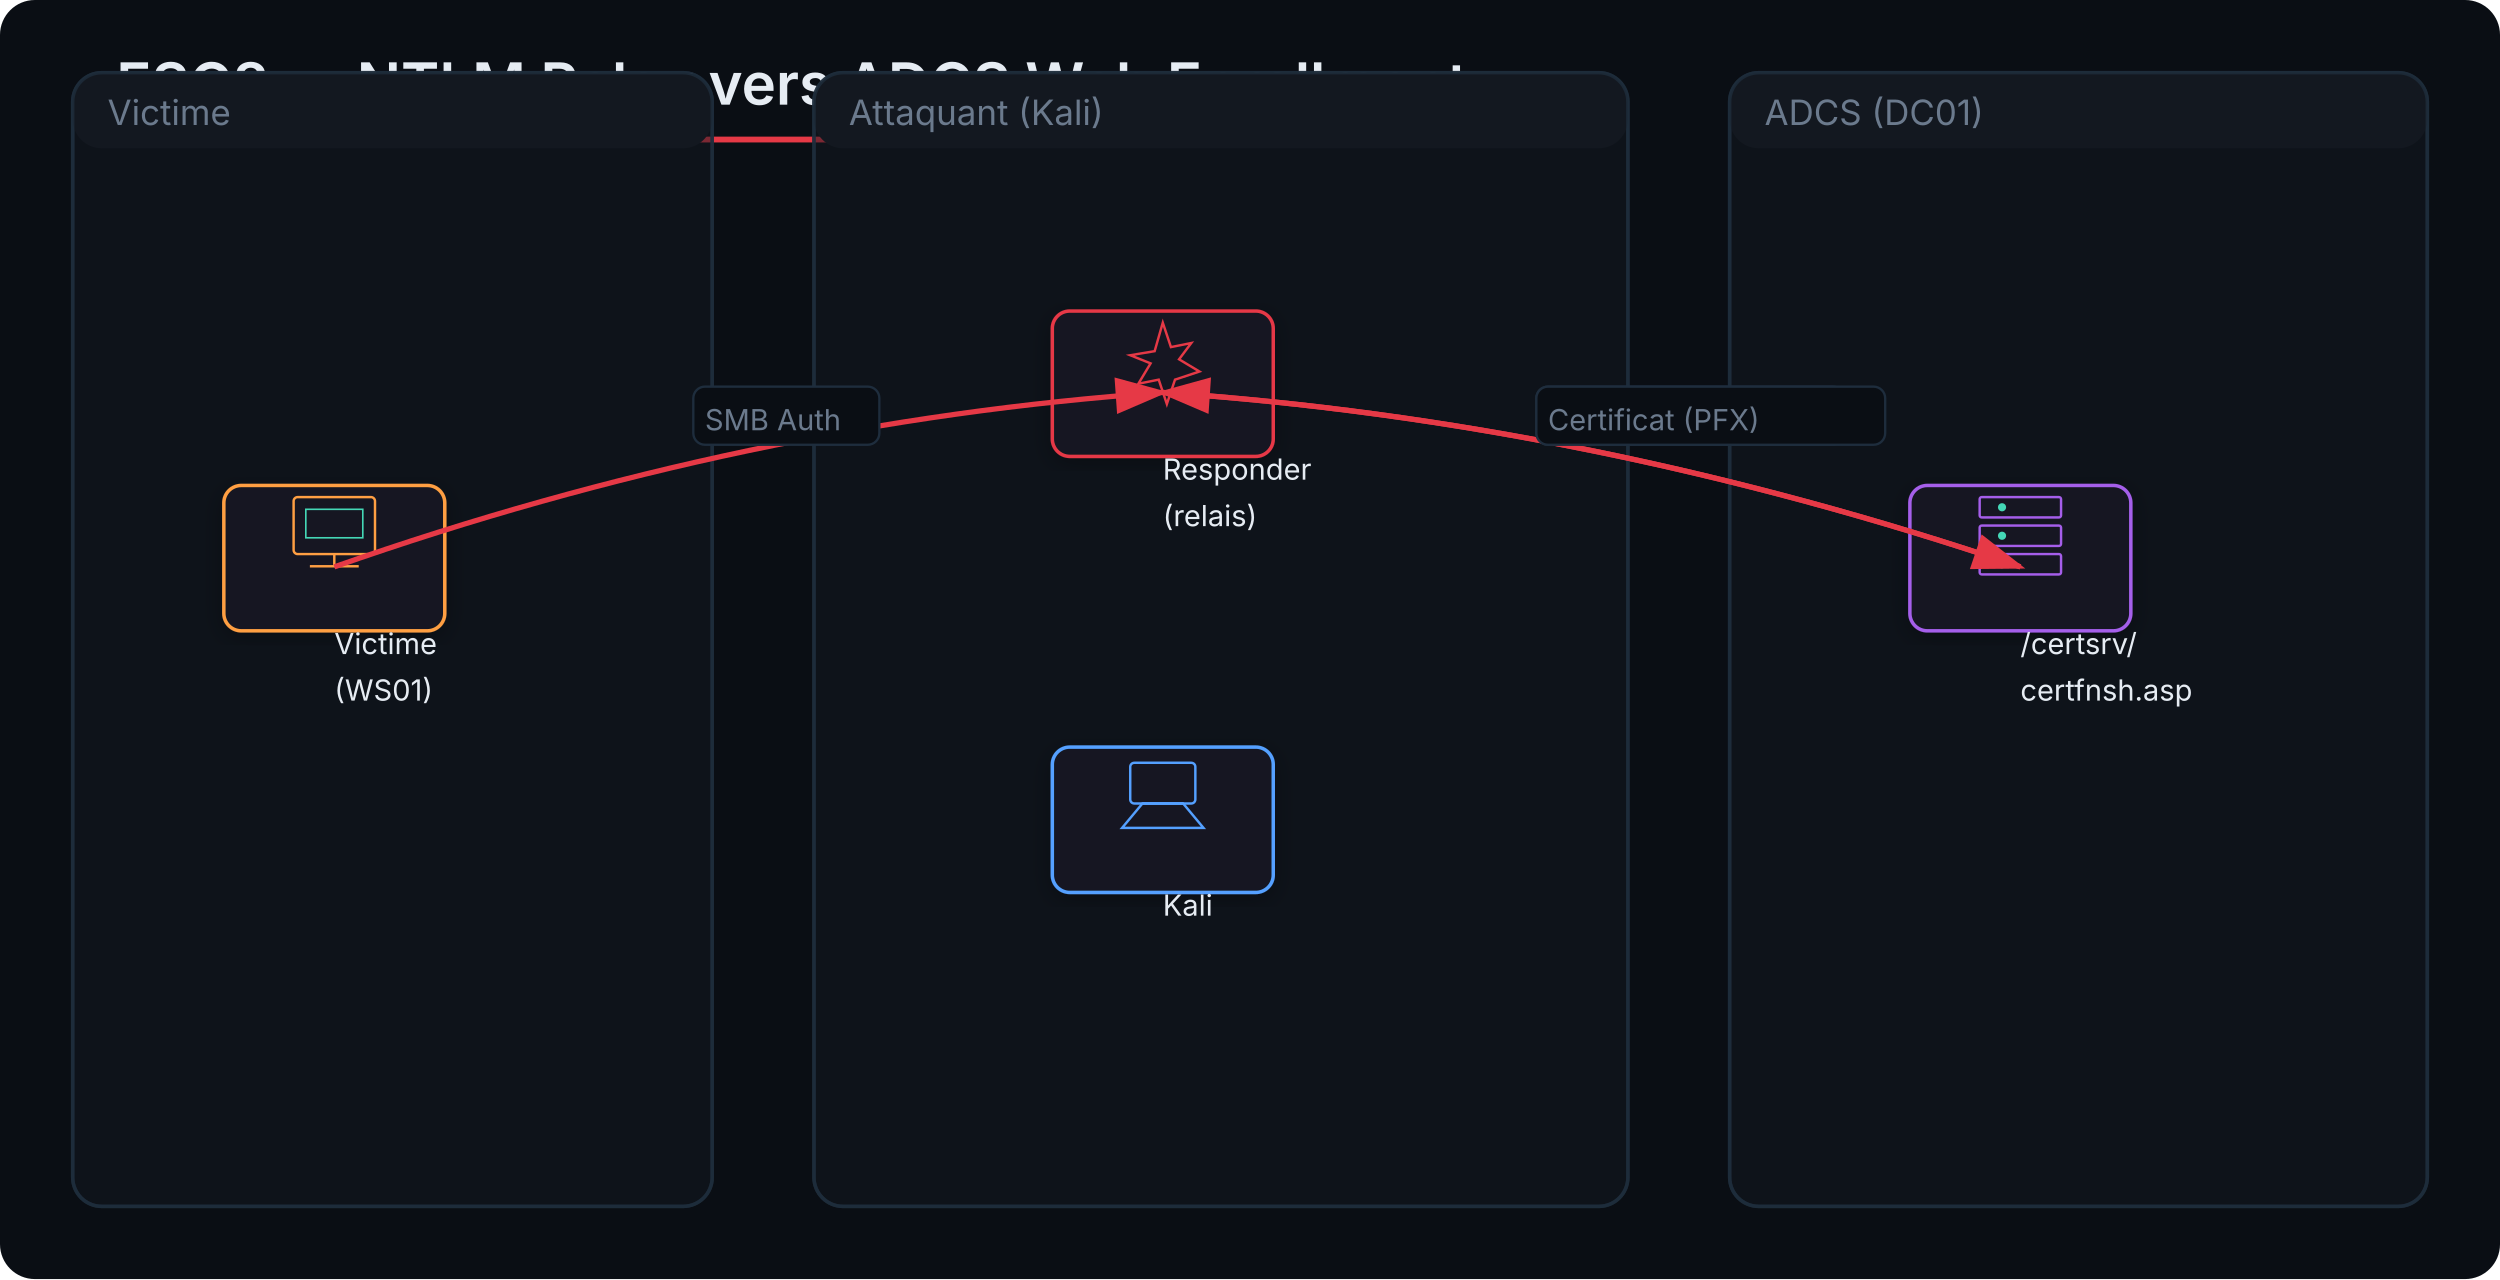
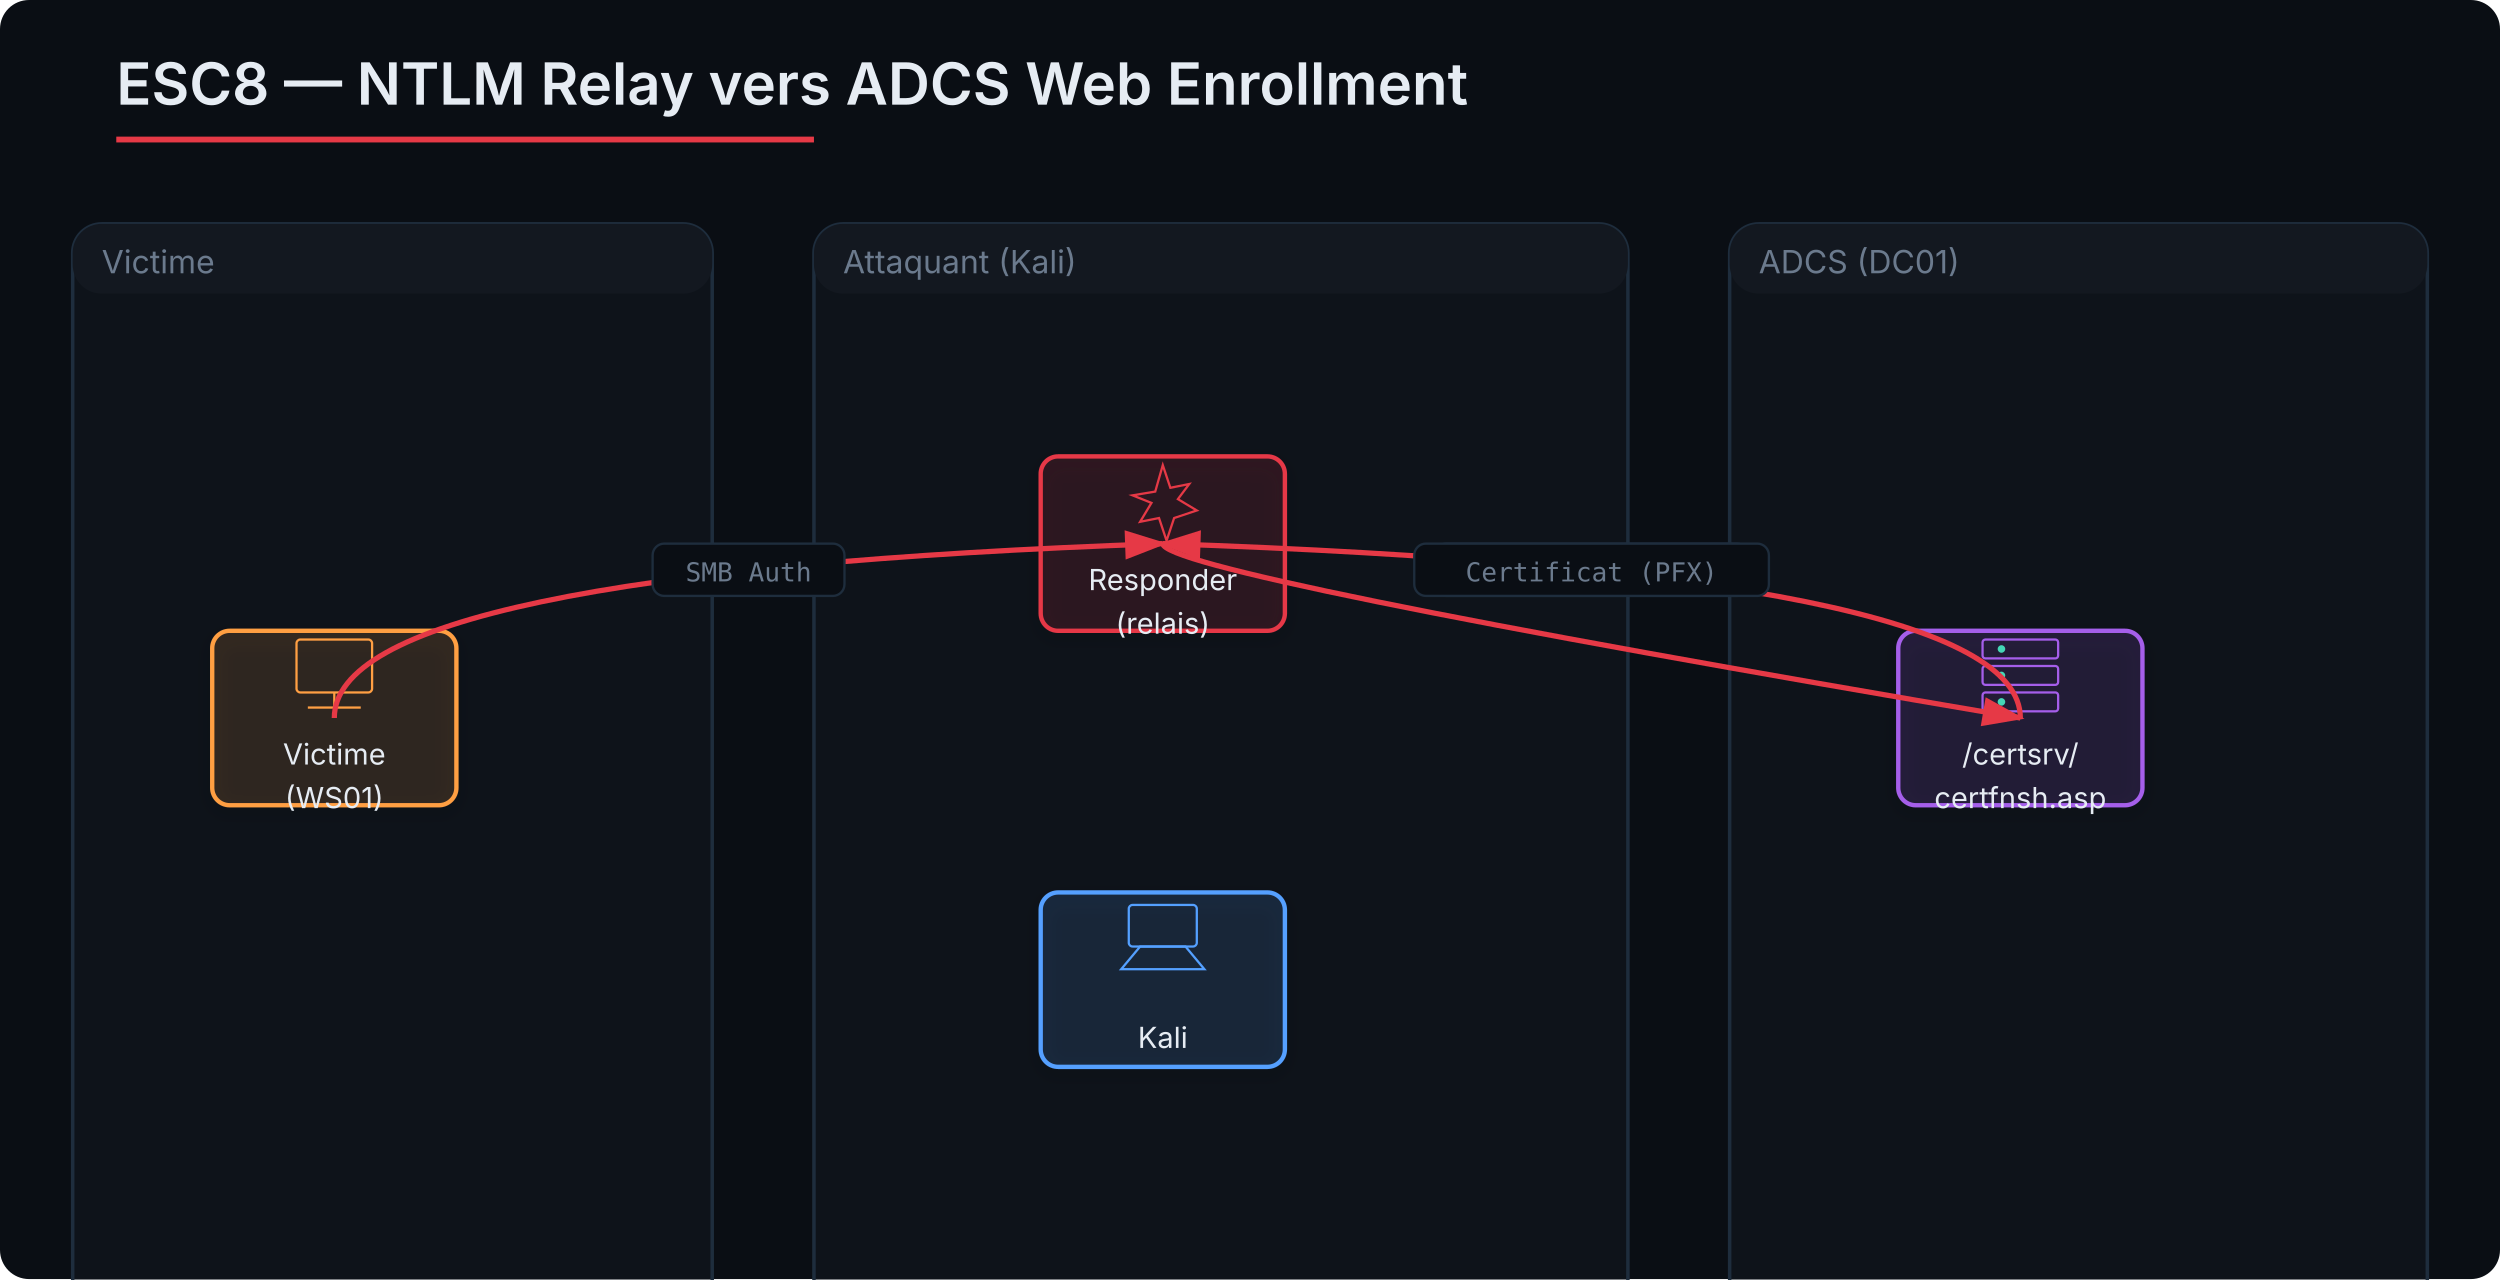
<svg xmlns="http://www.w3.org/2000/svg" viewBox="0 0 860 440" width="860" height="440">
  <defs>
-     <filter id="shadow">
-       <feDropShadow dx="0" dy="2" stdDeviation="4" flood-color="#000" flood-opacity="0.3" />
+     <filter id="sd">
+       <feDropShadow dx="0" dy="2" stdDeviation="3" flood-color="#000" flood-opacity="0.3" />
    </filter>
-     <filter id="glow">
-       <feDropShadow dx="0" dy="0" stdDeviation="3" flood-color="#e63946" flood-opacity="0.4" />
-     </filter>
-     <marker id="arrR" markerWidth="10" markerHeight="7" refX="9" refY="3.5" orient="auto">
-       <polygon points="0 0, 10 3.5, 0 7" fill="#e63946" />
+     <marker id="aR" viewBox="0 0 10 7" refX="9" refY="3.5" markerWidth="8" markerHeight="6" orient="auto">
+       <polygon points="0 0,10 3.5,0 7" fill="#e63946" />
    </marker>
-     <marker id="arrB" markerWidth="10" markerHeight="7" refX="9" refY="3.5" orient="auto">
-       <polygon points="0 0, 10 3.5, 0 7" fill="#54a0ff" />
+     <marker id="aB" viewBox="0 0 10 7" refX="9" refY="3.5" markerWidth="8" markerHeight="6" orient="auto">
+       <polygon points="0 0,10 3.5,0 7" fill="#54a0ff" />
    </marker>
-     <marker id="arrO" markerWidth="10" markerHeight="7" refX="9" refY="3.5" orient="auto">
-       <polygon points="0 0, 10 3.5, 0 7" fill="#ff9f43" />
+     <marker id="aO" viewBox="0 0 10 7" refX="9" refY="3.5" markerWidth="8" markerHeight="6" orient="auto">
+       <polygon points="0 0,10 3.5,0 7" fill="#ff9f43" />
    </marker>
-     <marker id="arrG" markerWidth="10" markerHeight="7" refX="9" refY="3.5" orient="auto">
-       <polygon points="0 0, 10 3.5, 0 7" fill="#44d7b6" />
+     <marker id="aG" viewBox="0 0 10 7" refX="9" refY="3.5" markerWidth="8" markerHeight="6" orient="auto">
+       <polygon points="0 0,10 3.5,0 7" fill="#44d7b6" />
+     </marker>
+     <marker id="aP" viewBox="0 0 10 7" refX="9" refY="3.5" markerWidth="8" markerHeight="6" orient="auto">
+       <polygon points="0 0,10 3.5,0 7" fill="#a55eea" />
    </marker>
  </defs>
-   <rect width="860" height="440" fill="#0a0e14" rx="12" />
-   <text x="40" y="36" text-anchor="start" font-family="-apple-system,BlinkMacSystemFont,Segoe UI,Inter,sans-serif" fill="#e6ecf3" font-size="20px" font-weight="600">ESC8 — NTLM Relay vers ADCS Web Enrollment</text>
-   <line x1="40" y1="48" x2="320" y2="48" stroke="#e63946" stroke-width="2" />
-   <rect x="25" y="25" width="220" height="390" rx="10" fill="rgba(19,24,32,0.5)" stroke="rgba(30,45,61,0.8)" stroke-width="1.2" />
-   <rect x="25" y="25" width="220" height="26" rx="10" fill="#131820" stroke="none" stroke-width="0" />
-   <rect x="25" y="51" width="220" height="364" rx="0" fill="none" stroke="none" stroke-width="0" />
-   <rect x="25" y="25" width="220" height="390" rx="10" fill="none" stroke="rgba(30,45,61,0.8)" stroke-width="1.2" />
-   <text x="37" y="43" text-anchor="start" font-family="-apple-system,BlinkMacSystemFont,Segoe UI,Inter,sans-serif" fill="#6b7a8d" font-size="12px">Victime</text>
-   <rect x="280" y="25" width="280" height="390" rx="10" fill="rgba(19,24,32,0.5)" stroke="rgba(30,45,61,0.8)" stroke-width="1.2" />
-   <rect x="280" y="25" width="280" height="26" rx="10" fill="#131820" stroke="none" stroke-width="0" />
-   <rect x="280" y="51" width="280" height="364" rx="0" fill="none" stroke="none" stroke-width="0" />
-   <rect x="280" y="25" width="280" height="390" rx="10" fill="none" stroke="rgba(30,45,61,0.8)" stroke-width="1.2" />
-   <text x="292" y="43" text-anchor="start" font-family="-apple-system,BlinkMacSystemFont,Segoe UI,Inter,sans-serif" fill="#6b7a8d" font-size="12px">Attaquant (Kali)</text>
-   <rect x="595" y="25" width="240" height="390" rx="10" fill="rgba(19,24,32,0.5)" stroke="rgba(30,45,61,0.8)" stroke-width="1.2" />
-   <rect x="595" y="25" width="240" height="26" rx="10" fill="#131820" stroke="none" stroke-width="0" />
-   <rect x="595" y="51" width="240" height="364" rx="0" fill="none" stroke="none" stroke-width="0" />
-   <rect x="595" y="25" width="240" height="390" rx="10" fill="none" stroke="rgba(30,45,61,0.8)" stroke-width="1.2" />
-   <text x="607" y="43" text-anchor="start" font-family="-apple-system,BlinkMacSystemFont,Segoe UI,Inter,sans-serif" fill="#6b7a8d" font-size="12px">ADCS (DC01)</text>
-   <rect x="77" y="167" width="76" height="50" rx="6" fill="#131820" stroke="#ff9f43" stroke-width="1.2" filter="url(#shadow)" />
-   <g transform="translate(98.2, 168.2) scale(0.7)">
+   <rect width="860" height="440" fill="#0a0e14" rx="10" />
+   <text x="40" y="36" text-anchor="start" font-family="system-ui,-apple-system,Inter,sans-serif" font-weight="600" fill="#e6ecf3" font-size="20px">ESC8 — NTLM Relay vers ADCS Web Enrollment</text>
+   <line x1="40" y1="48" x2="280" y2="48" stroke="#e63946" stroke-width="2" />
+   <rect x="25" y="77" width="220" height="390" rx="10" fill="#131820" fill-opacity="0.5" stroke="#1e2d3d" stroke-width="1.2" />
+   <rect x="25" y="77" width="220" height="24" rx="10" fill="#131820" />
+   <rect x="25" y="77+24" width="220" height="390-24" rx="0" fill="none" />
+   <text x="35" y="94" text-anchor="start" font-family="system-ui,-apple-system,Inter,sans-serif" fill="#6b7a8d" font-size="11px">Victime   </text>
+   <rect x="280" y="77" width="280" height="390" rx="10" fill="#131820" fill-opacity="0.5" stroke="#1e2d3d" stroke-width="1.2" />
+   <rect x="280" y="77" width="280" height="24" rx="10" fill="#131820" />
+   <rect x="280" y="77+24" width="280" height="390-24" rx="0" fill="none" />
+   <text x="290" y="94" text-anchor="start" font-family="system-ui,-apple-system,Inter,sans-serif" fill="#6b7a8d" font-size="11px">Attaquant (Kali)   </text>
+   <rect x="595" y="77" width="240" height="390" rx="10" fill="#131820" fill-opacity="0.5" stroke="#1e2d3d" stroke-width="1.2" />
+   <rect x="595" y="77" width="240" height="24" rx="10" fill="#131820" />
+   <rect x="595" y="77+24" width="240" height="390-24" rx="0" fill="none" />
+   <text x="605" y="94" text-anchor="start" font-family="system-ui,-apple-system,Inter,sans-serif" fill="#6b7a8d" font-size="11px">ADCS (DC01)   </text>
+   <rect x="73" y="217" width="84" height="60" rx="6" fill="#ff9f43" fill-opacity="0.12" stroke="#ff9f43" stroke-width="1.5" filter="url(#sd)" />
+   <g transform="translate(99.4,217.4) scale(0.65)">
    <rect x="4" y="4" width="40" height="28" rx="2" fill="none" stroke="#ff9f43" stroke-width="1.2" />
-     <line x1="24" y1="32" x2="24" y2="38" stroke="#ff9f43" stroke-width="1.2" />
-     <line x1="12" y1="38" x2="36" y2="38" stroke="#ff9f43" stroke-width="1.2" />
-     <rect x="10" y="10" width="28" height="14" fill="none" stroke="#44d7b6" stroke-width="0.8" />
+     <line x1="24" y1="32" x2="24" y2="40" stroke="#ff9f43" stroke-width="1.2" />
+     <line x1="10" y1="40" x2="38" y2="40" stroke="#ff9f43" stroke-width="1.2" />
  </g>
-   <text x="115" y="225.0" text-anchor="center" font-family="-apple-system,BlinkMacSystemFont,Segoe UI,Inter,sans-serif" fill="#e6ecf3" font-size="10px">Victime</text>
-   <text x="115" y="241.0" text-anchor="center" font-family="-apple-system,BlinkMacSystemFont,Segoe UI,Inter,sans-serif" fill="#e6ecf3" font-size="10px">(WS01)</text>
-   <rect x="362" y="107" width="76" height="50" rx="6" fill="#131820" stroke="#e63946" stroke-width="1.2" filter="url(#shadow)" />
-   <g transform="translate(383.2, 108.2) scale(0.7)">
+   <text x="115" y="263.0" text-anchor="middle" font-family="system-ui,-apple-system,Inter,sans-serif" fill="#e6ecf3" font-size="10px">Victime</text>
+   <text x="115" y="278.0" text-anchor="middle" font-family="system-ui,-apple-system,Inter,sans-serif" fill="#e6ecf3" font-size="10px">(WS01)</text>
+   <rect x="358" y="157" width="84" height="60" rx="6" fill="#e63946" fill-opacity="0.12" stroke="#e63946" stroke-width="1.5" filter="url(#sd)" />
+   <g transform="translate(384.4,157.4) scale(0.65)">
    <path d="M24 4 L28 16 L38 14 L32 22 L42 28 L30 32 L26 44 L22 32 L12 34 L18 24 L8 20 L20 18 Z" fill="none" stroke="#e63946" stroke-width="1.2" />
  </g>
-   <text x="400" y="165.0" text-anchor="center" font-family="-apple-system,BlinkMacSystemFont,Segoe UI,Inter,sans-serif" fill="#e6ecf3" font-size="10px">Responder</text>
-   <text x="400" y="181.0" text-anchor="center" font-family="-apple-system,BlinkMacSystemFont,Segoe UI,Inter,sans-serif" fill="#e6ecf3" font-size="10px">(relais)</text>
-   <rect x="362" y="257" width="76" height="50" rx="6" fill="#131820" stroke="#54a0ff" stroke-width="1.2" filter="url(#shadow)" />
-   <g transform="translate(383.2, 258.2) scale(0.7)">
-     <rect x="8" y="6" width="32" height="20" rx="2" fill="none" stroke="#54a0ff" stroke-width="1.2" />
-     <line x1="14" y1="26" x2="34" y2="26" stroke="#54a0ff" stroke-width="1.2" />
-     <path d="M4 38 L14 26 L34 26 L44 38 Z" fill="none" stroke="#54a0ff" stroke-width="1.2" />
+   <text x="400" y="203.0" text-anchor="middle" font-family="system-ui,-apple-system,Inter,sans-serif" fill="#e6ecf3" font-size="10px">Responder</text>
+   <text x="400" y="218.0" text-anchor="middle" font-family="system-ui,-apple-system,Inter,sans-serif" fill="#e6ecf3" font-size="10px">(relais)</text>
+   <rect x="358" y="307" width="84" height="60" rx="6" fill="#54a0ff" fill-opacity="0.12" stroke="#54a0ff" stroke-width="1.5" filter="url(#sd)" />
+   <g transform="translate(384.4,307.4) scale(0.65)">
+     <rect x="6" y="6" width="36" height="22" rx="2" fill="none" stroke="#54a0ff" stroke-width="1.2" />
+     <path d="M2 40 L12 28 L36 28 L46 40 Z" fill="none" stroke="#54a0ff" stroke-width="1.2" />
  </g>
-   <text x="400" y="315.0" text-anchor="center" font-family="-apple-system,BlinkMacSystemFont,Segoe UI,Inter,sans-serif" fill="#e6ecf3" font-size="10px">Kali</text>
-   <rect x="657" y="167" width="76" height="50" rx="6" fill="#131820" stroke="#a55eea" stroke-width="1.2" filter="url(#shadow)" />
-   <g transform="translate(678.2, 168.2) scale(0.7)">
-     <rect x="4" y="4" width="40" height="10" rx="1" fill="none" stroke="#a55eea" stroke-width="1.2" />
-     <rect x="4" y="18" width="40" height="10" rx="1" fill="none" stroke="#a55eea" stroke-width="1.2" />
-     <rect x="4" y="32" width="40" height="10" rx="1" fill="none" stroke="#a55eea" stroke-width="1.2" />
-     <circle cx="15" cy="9" r="2" fill="#44d7b6" />
-     <circle cx="15" cy="23" r="2" fill="#44d7b6" />
-     <circle cx="15" cy="37" r="2" fill="#44d7b6" />
+   <text x="400" y="360.5" text-anchor="middle" font-family="system-ui,-apple-system,Inter,sans-serif" fill="#e6ecf3" font-size="10px">Kali</text>
+   <rect x="653" y="217" width="84" height="60" rx="6" fill="#a55eea" fill-opacity="0.12" stroke="#a55eea" stroke-width="1.5" filter="url(#sd)" />
+   <g transform="translate(679.4,217.4) scale(0.65)">
+     <rect x="4" y="4" width="40" height="10" rx="1.5" fill="none" stroke="#a55eea" stroke-width="1.2" />
+     <rect x="4" y="18" width="40" height="10" rx="1.5" fill="none" stroke="#a55eea" stroke-width="1.2" />
+     <rect x="4" y="32" width="40" height="10" rx="1.5" fill="none" stroke="#a55eea" stroke-width="1.2" />
+     <circle cx="14" cy="9" r="2" fill="#44d7b6" />
+     <circle cx="14" cy="23" r="2" fill="#44d7b6" />
+     <circle cx="14" cy="37" r="2" fill="#44d7b6" />
  </g>
-   <text x="695" y="225.0" text-anchor="center" font-family="-apple-system,BlinkMacSystemFont,Segoe UI,Inter,sans-serif" fill="#e6ecf3" font-size="10px">/certsrv/</text>
-   <text x="695" y="241.0" text-anchor="center" font-family="-apple-system,BlinkMacSystemFont,Segoe UI,Inter,sans-serif" fill="#e6ecf3" font-size="10px">certfnsh.asp</text>
-   <path d="M115,195 Q257.5,145.0 400,135" fill="none" stroke="#e63946" stroke-width="1.8" marker-end="url(#arrR)" />
-   <rect x="238.5" y="133.0" width="64" height="20" rx="4" fill="#0a0e14" stroke="#1e2d3d" stroke-width="0.8" />
-   <text x="242.5" y="148.0" text-anchor="start" font-family="-apple-system,BlinkMacSystemFont,Segoe UI,Inter,sans-serif" fill="#6b7a8d" font-size="10px">SMB Auth</text>
-   <path d="M400,135 Q547.5,145.0 695,195" fill="none" stroke="#e63946" stroke-width="1.8" marker-end="url(#arrR)" />
-   <rect x="528.5" y="133.0" width="106" height="20" rx="4" fill="#0a0e14" stroke="#1e2d3d" stroke-width="0.8" />
-   <text x="532.5" y="148.0" text-anchor="start" font-family="-apple-system,BlinkMacSystemFont,Segoe UI,Inter,sans-serif" fill="#6b7a8d" font-size="10px">POST /certsrv/</text>
-   <path d="M695,195 Q547.5,145.0 400,135" fill="none" stroke="#e63946" stroke-width="1.8" marker-end="url(#arrR)" />
-   <rect x="528.5" y="133.0" width="120" height="20" rx="4" fill="#0a0e14" stroke="#1e2d3d" stroke-width="0.8" />
-   <text x="532.5" y="148.0" text-anchor="start" font-family="-apple-system,BlinkMacSystemFont,Segoe UI,Inter,sans-serif" fill="#6b7a8d" font-size="10px">Certificat (PFX)</text>
+   <text x="695" y="263.0" text-anchor="middle" font-family="system-ui,-apple-system,Inter,sans-serif" fill="#e6ecf3" font-size="10px">/certsrv/</text>
+   <text x="695" y="278.0" text-anchor="middle" font-family="system-ui,-apple-system,Inter,sans-serif" fill="#e6ecf3" font-size="10px">certfnsh.asp</text>
+   <path d="M115,247 Q115,197.0 400,187" fill="none" stroke="#e63946" stroke-width="1.8" marker-end="url(#aR)" />
+   <rect x="224.5" y="187.0" width="66" height="18" rx="4" fill="#0a0e14" stroke="#1e2d3d" stroke-width="0.8" />
+   <text x="257.5" y="200.0" text-anchor="middle" font-family="monospace" fill="#6b7a8d" font-size="9px">SMB Auth</text>
+   <path d="M400,187 Q400,197.0 695,247" fill="none" stroke="#e63946" stroke-width="1.8" marker-end="url(#aR)" />
+   <rect x="493.5" y="187.0" width="108" height="18" rx="4" fill="#0a0e14" stroke="#1e2d3d" stroke-width="0.8" />
+   <text x="547.5" y="200.0" text-anchor="middle" font-family="monospace" fill="#6b7a8d" font-size="9px">POST /certsrv/</text>
+   <path d="M695,247 Q695,197.0 400,187" fill="none" stroke="#e63946" stroke-width="1.8" marker-end="url(#aR)" />
+   <rect x="486.5" y="187.0" width="122" height="18" rx="4" fill="#0a0e14" stroke="#1e2d3d" stroke-width="0.8" />
+   <text x="547.5" y="200.0" text-anchor="middle" font-family="monospace" fill="#6b7a8d" font-size="9px">Certificat (PFX)</text>
</svg>
